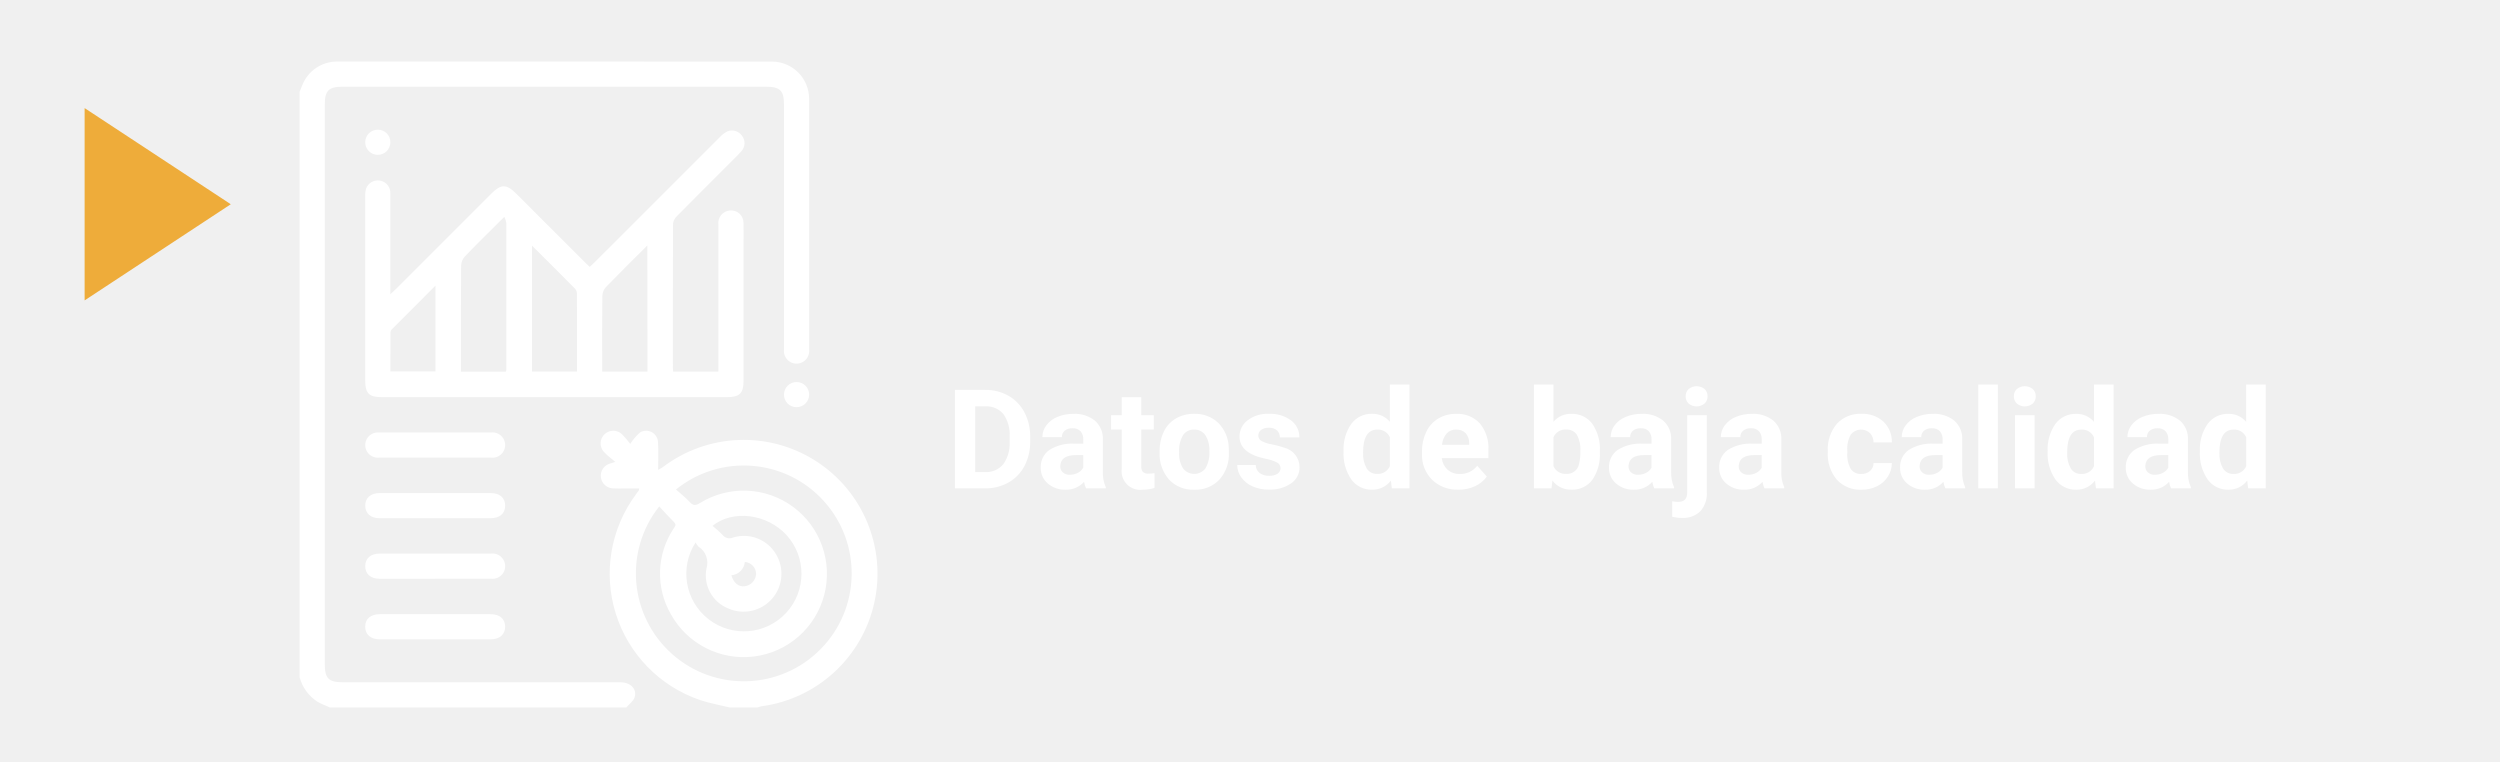
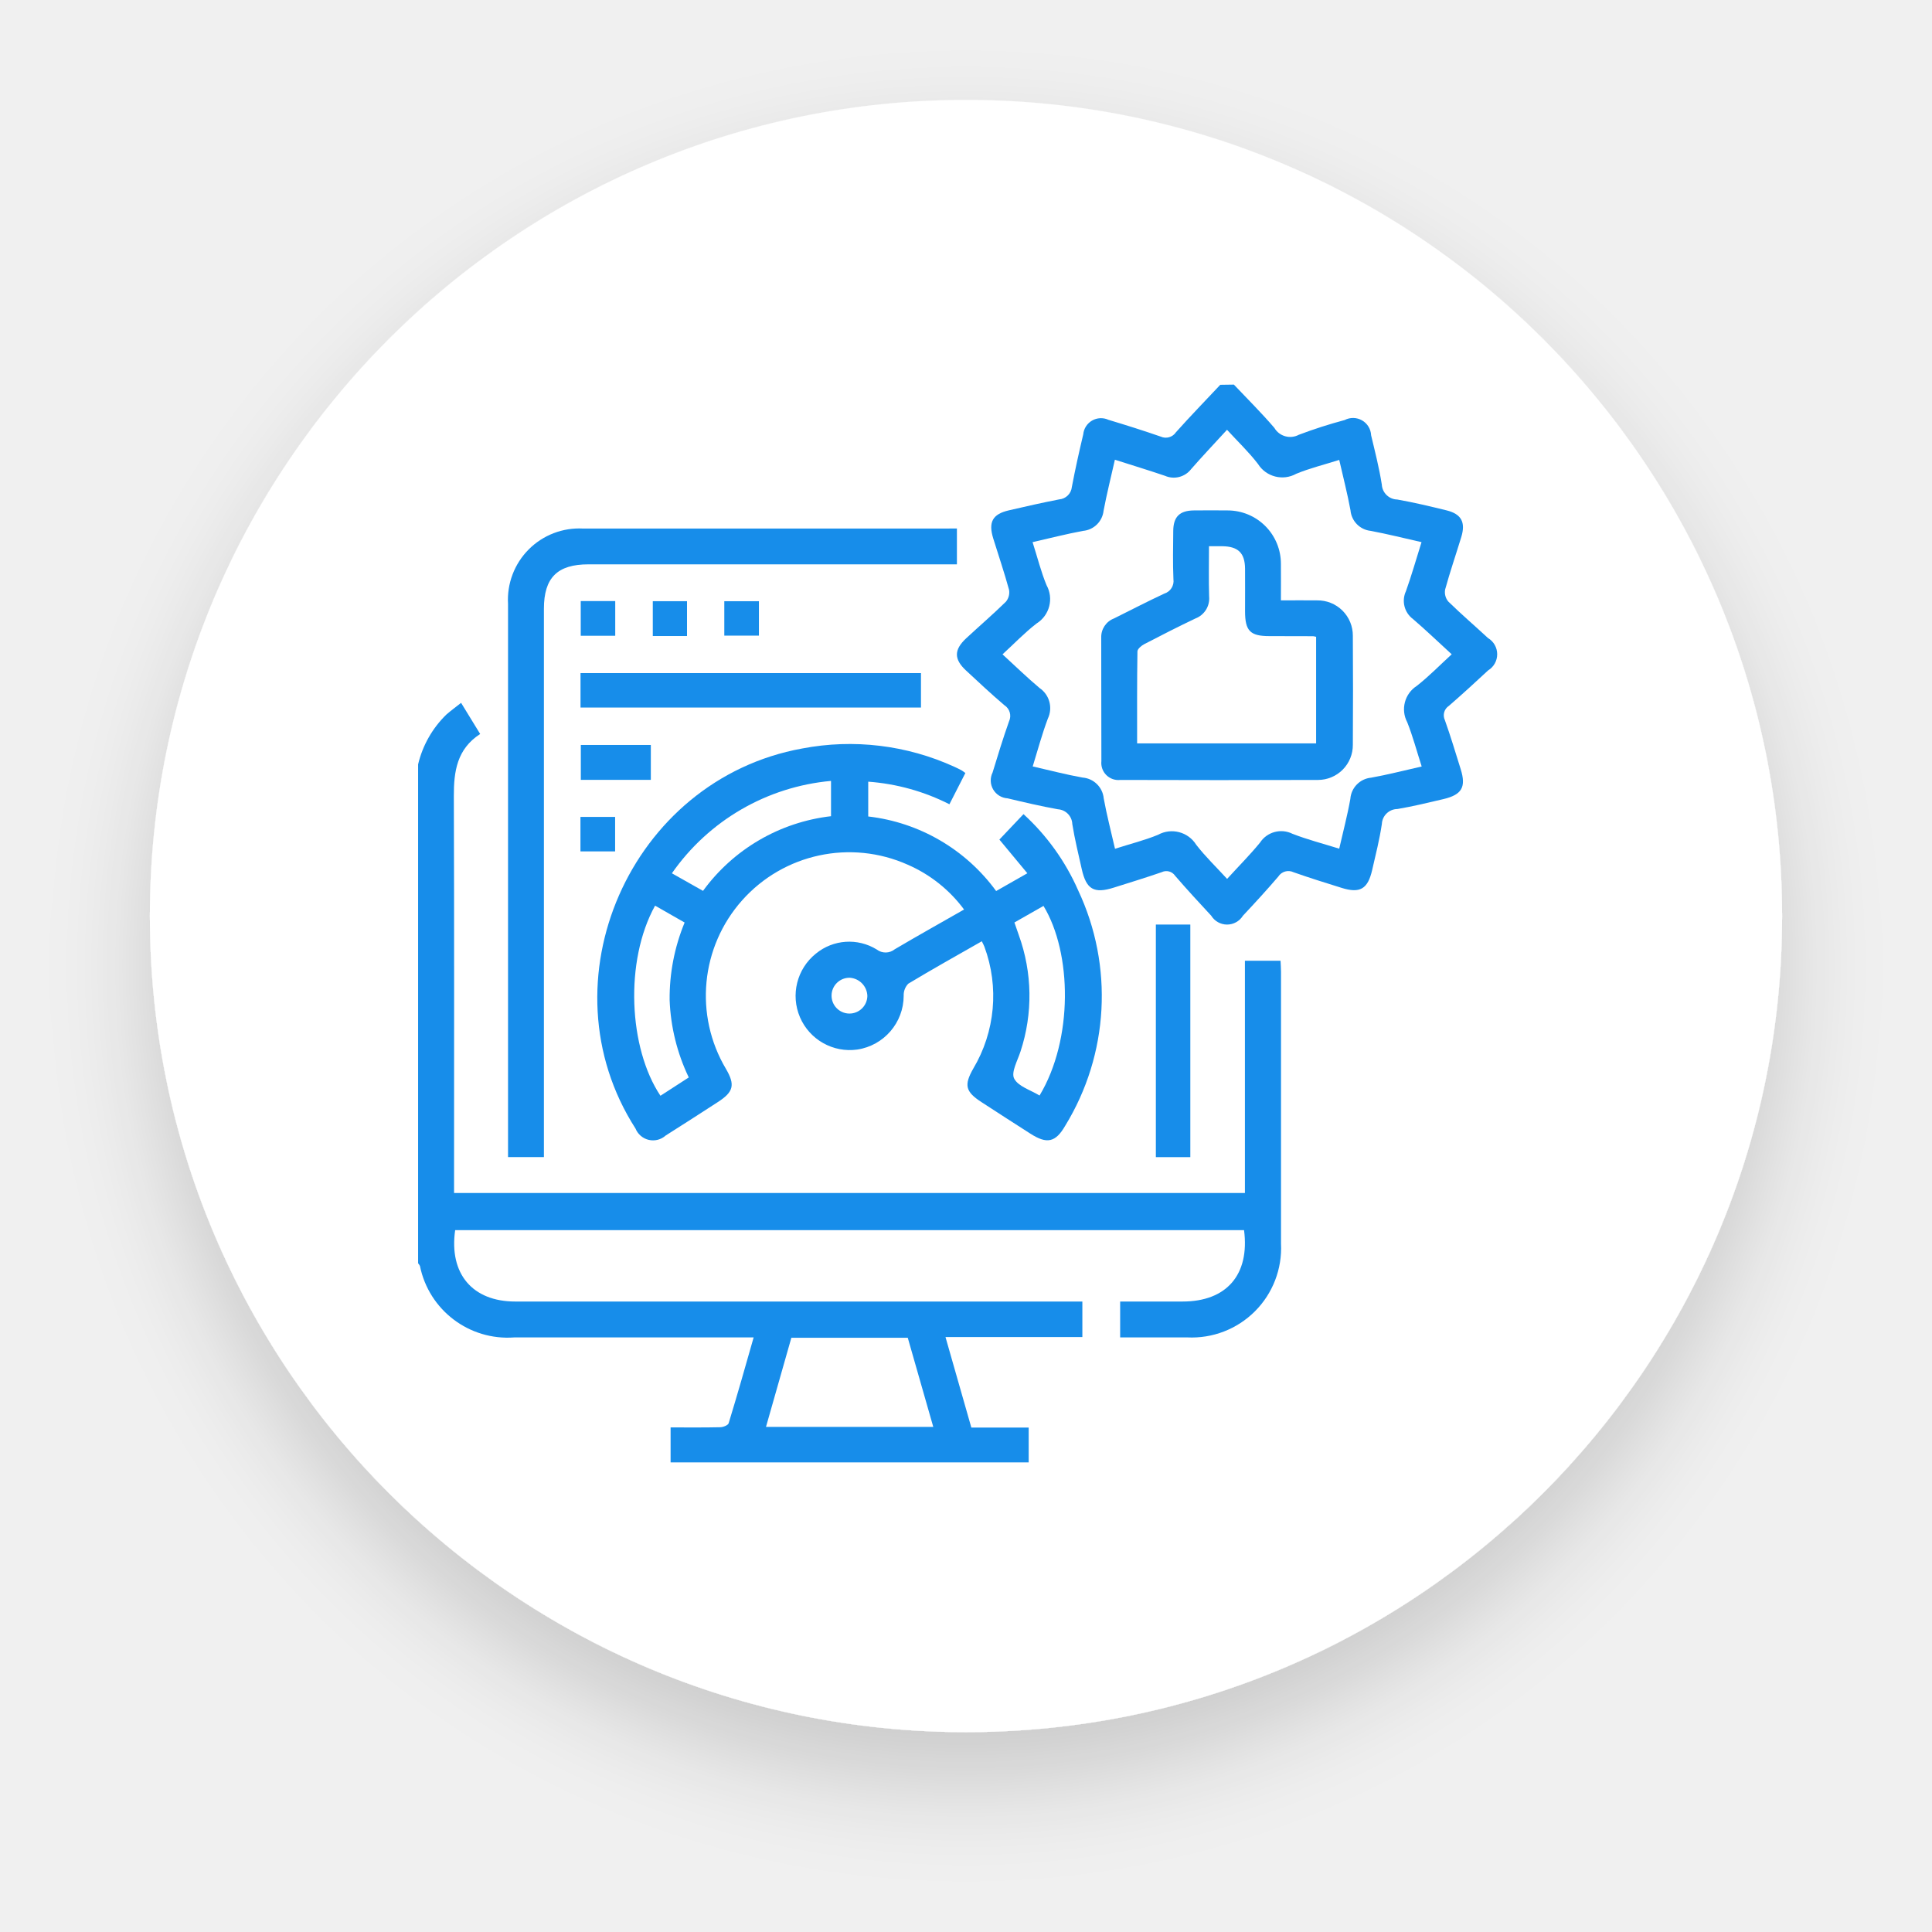
- <svg xmlns="http://www.w3.org/2000/svg" width="325" height="99" viewBox="0 0 325 99">
+ <svg xmlns="http://www.w3.org/2000/svg" width="116" height="116" viewBox="0 0 116 116">
  <defs>
+     <filter id="Elipse_6173" x="0" y="0" width="116" height="116" filterUnits="userSpaceOnUse">
+       <feOffset dy="3" input="SourceAlpha" />
+       <feGaussianBlur stdDeviation="3" result="blur" />
+       <feFlood flood-opacity="0.161" />
+       <feComposite operator="in" in2="blur" />
+       <feComposite in="SourceGraphic" />
+     </filter>
    <clipPath id="clip-path">
-       <rect id="Rectángulo_52491" data-name="Rectángulo 52491" width="75.143" height="83.974" fill="#fff" />
+       <rect id="Rectángulo_52499" data-name="Rectángulo 52499" width="64.791" height="64.712" fill="#178dea" />
    </clipPath>
  </defs>
-   <g id="Grupo_172843" data-name="Grupo 172843" transform="translate(10245 3837)">
-     <g id="Grupo_172841" data-name="Grupo 172841" transform="translate(-370 13.651)">
-       <path id="Trazado_213478" data-name="Trazado 213478" d="M1.143,17V4.2H5.08a5.98,5.98,0,0,1,3.019.76,5.3,5.3,0,0,1,2.079,2.162,6.669,6.669,0,0,1,.747,3.186V10.9a6.688,6.688,0,0,1-.734,3.173,5.256,5.256,0,0,1-2.07,2.153A6.025,6.025,0,0,1,5.106,17ZM3.779,6.339v8.543H5.054a2.863,2.863,0,0,0,2.364-1.011,4.567,4.567,0,0,0,.835-2.892V10.3a4.64,4.64,0,0,0-.809-2.958A2.854,2.854,0,0,0,5.08,6.339ZM18.185,17a2.821,2.821,0,0,1-.255-.853,3.073,3.073,0,0,1-2.4,1.028,3.376,3.376,0,0,1-2.316-.809,2.6,2.6,0,0,1-.918-2.039,2.687,2.687,0,0,1,1.121-2.32,5.529,5.529,0,0,1,3.239-.817h1.169v-.545a1.567,1.567,0,0,0-.338-1.055,1.331,1.331,0,0,0-1.068-.4,1.513,1.513,0,0,0-1.006.308,1.045,1.045,0,0,0-.365.844h-2.54a2.551,2.551,0,0,1,.51-1.529,3.37,3.37,0,0,1,1.441-1.1,5.253,5.253,0,0,1,2.092-.4A4.15,4.15,0,0,1,19.34,8.2a3.09,3.09,0,0,1,1.033,2.483V14.8a4.546,4.546,0,0,0,.378,2.048V17Zm-2.1-1.767a2.188,2.188,0,0,0,1.037-.25,1.645,1.645,0,0,0,.7-.672V12.676h-.949q-1.907,0-2.03,1.318l-.009.149a1.017,1.017,0,0,0,.334.782A1.3,1.3,0,0,0,16.084,15.233ZM25.365,5.152V7.49h1.626V9.354H25.365V14.1a1.133,1.133,0,0,0,.2.756,1.015,1.015,0,0,0,.773.229,4.051,4.051,0,0,0,.747-.062v1.925a5.229,5.229,0,0,1-1.538.229,2.425,2.425,0,0,1-2.725-2.7V9.354H21.437V7.49h1.389V5.152Zm2.382,7a5.64,5.64,0,0,1,.545-2.522,3.989,3.989,0,0,1,1.569-1.714,4.577,4.577,0,0,1,2.377-.606A4.33,4.33,0,0,1,35.38,8.492a4.727,4.727,0,0,1,1.358,3.2l.018.65a4.97,4.97,0,0,1-1.222,3.511,4.247,4.247,0,0,1-3.278,1.323,4.268,4.268,0,0,1-3.283-1.318,5.058,5.058,0,0,1-1.226-3.586Zm2.54.18a3.555,3.555,0,0,0,.51,2.073,1.831,1.831,0,0,0,2.9.009,3.89,3.89,0,0,0,.519-2.267,3.519,3.519,0,0,0-.519-2.06,1.686,1.686,0,0,0-1.459-.731,1.658,1.658,0,0,0-1.441.726A3.955,3.955,0,0,0,30.287,12.338Zm13.184,2.035a.818.818,0,0,0-.461-.734,5.241,5.241,0,0,0-1.481-.479q-3.393-.712-3.393-2.883a2.613,2.613,0,0,1,1.05-2.114,4.237,4.237,0,0,1,2.747-.848,4.56,4.56,0,0,1,2.9.853,2.687,2.687,0,0,1,1.085,2.215h-2.54a1.229,1.229,0,0,0-.352-.9,1.488,1.488,0,0,0-1.1-.356,1.52,1.52,0,0,0-.993.29.916.916,0,0,0-.352.738.783.783,0,0,0,.4.681,4.114,4.114,0,0,0,1.349.448,11.019,11.019,0,0,1,1.6.426,2.628,2.628,0,0,1,2.013,2.558,2.481,2.481,0,0,1-1.116,2.1,4.815,4.815,0,0,1-2.883.8,5.029,5.029,0,0,1-2.123-.426,3.561,3.561,0,0,1-1.455-1.169,2.716,2.716,0,0,1-.527-1.6h2.408a1.326,1.326,0,0,0,.5,1.037,1.987,1.987,0,0,0,1.248.36,1.839,1.839,0,0,0,1.1-.277A.861.861,0,0,0,43.471,14.372Zm8.191-2.2a5.731,5.731,0,0,1,1-3.542,3.237,3.237,0,0,1,2.729-1.318,2.913,2.913,0,0,1,2.294,1.037V3.5h2.549V17H57.938l-.123-1.011a2.989,2.989,0,0,1-2.443,1.187,3.228,3.228,0,0,1-2.694-1.323A5.916,5.916,0,0,1,51.662,12.175Zm2.54.181a3.775,3.775,0,0,0,.466,2.057,1.516,1.516,0,0,0,1.354.715,1.7,1.7,0,0,0,1.661-1V10.36a1.675,1.675,0,0,0-1.644-1Q54.2,9.362,54.2,12.356Zm12.375,4.82a4.668,4.668,0,0,1-3.406-1.283,4.561,4.561,0,0,1-1.314-3.419v-.246a5.745,5.745,0,0,1,.554-2.562,4.064,4.064,0,0,1,1.569-1.74A4.4,4.4,0,0,1,66.3,7.314a3.947,3.947,0,0,1,3.072,1.23,5,5,0,0,1,1.121,3.489v1.037H64.433a2.36,2.36,0,0,0,.743,1.494,2.245,2.245,0,0,0,1.569.563,2.742,2.742,0,0,0,2.294-1.063l1.248,1.4a3.813,3.813,0,0,1-1.547,1.261A5.075,5.075,0,0,1,66.577,17.176Zm-.29-7.813a1.587,1.587,0,0,0-1.226.512,2.651,2.651,0,0,0-.6,1.466h3.533v-.2a1.891,1.891,0,0,0-.457-1.311A1.638,1.638,0,0,0,66.287,9.362Zm18.694,2.971a5.758,5.758,0,0,1-.976,3.564,3.231,3.231,0,0,1-2.725,1.279,2.969,2.969,0,0,1-2.47-1.187L78.7,17H76.412V3.5h2.54V8.343a2.893,2.893,0,0,1,2.312-1.028,3.258,3.258,0,0,1,2.729,1.279,5.767,5.767,0,0,1,.989,3.6Zm-2.54-.194a3.8,3.8,0,0,0-.457-2.111,1.544,1.544,0,0,0-1.362-.666,1.675,1.675,0,0,0-1.67,1v3.764a1.7,1.7,0,0,0,1.688,1,1.569,1.569,0,0,0,1.617-1.217A6.294,6.294,0,0,0,82.441,12.139ZM92.057,17a2.821,2.821,0,0,1-.255-.853,3.073,3.073,0,0,1-2.4,1.028,3.376,3.376,0,0,1-2.316-.809,2.6,2.6,0,0,1-.918-2.039,2.687,2.687,0,0,1,1.121-2.32,5.529,5.529,0,0,1,3.239-.817H91.7v-.545a1.567,1.567,0,0,0-.338-1.055,1.331,1.331,0,0,0-1.068-.4,1.513,1.513,0,0,0-1.006.308,1.045,1.045,0,0,0-.365.844h-2.54a2.551,2.551,0,0,1,.51-1.529,3.37,3.37,0,0,1,1.441-1.1,5.253,5.253,0,0,1,2.092-.4,4.15,4.15,0,0,1,2.791.883,3.09,3.09,0,0,1,1.033,2.483V14.8a4.546,4.546,0,0,0,.378,2.048V17Zm-2.1-1.767a2.188,2.188,0,0,0,1.037-.25,1.645,1.645,0,0,0,.7-.672V12.676h-.949q-1.907,0-2.03,1.318l-.009.149a1.017,1.017,0,0,0,.334.782A1.3,1.3,0,0,0,89.956,15.233Zm8.93-7.743V17.519a3.4,3.4,0,0,1-.835,2.448,3.174,3.174,0,0,1-2.408.875,5.165,5.165,0,0,1-1.257-.149V18.679a4.768,4.768,0,0,0,.8.079q1.151,0,1.151-1.222V7.49ZM96.135,5.029a1.251,1.251,0,0,1,.382-.94,1.654,1.654,0,0,1,2.083,0,1.251,1.251,0,0,1,.382.94,1.247,1.247,0,0,1-.391.949,1.629,1.629,0,0,1-2.065,0A1.247,1.247,0,0,1,96.135,5.029ZM106.383,17a2.821,2.821,0,0,1-.255-.853,3.073,3.073,0,0,1-2.4,1.028,3.376,3.376,0,0,1-2.316-.809,2.6,2.6,0,0,1-.918-2.039,2.687,2.687,0,0,1,1.121-2.32,5.529,5.529,0,0,1,3.239-.817h1.169v-.545a1.567,1.567,0,0,0-.338-1.055,1.331,1.331,0,0,0-1.068-.4,1.513,1.513,0,0,0-1.006.308,1.045,1.045,0,0,0-.365.844h-2.54a2.551,2.551,0,0,1,.51-1.529,3.37,3.37,0,0,1,1.441-1.1,5.253,5.253,0,0,1,2.092-.4,4.15,4.15,0,0,1,2.791.883,3.09,3.09,0,0,1,1.033,2.483V14.8a4.546,4.546,0,0,0,.378,2.048V17Zm-2.1-1.767a2.188,2.188,0,0,0,1.037-.25,1.645,1.645,0,0,0,.7-.672V12.676h-.949q-1.907,0-2.03,1.318l-.009.149a1.017,1.017,0,0,0,.334.782A1.3,1.3,0,0,0,104.282,15.233Zm14.678-.105a1.666,1.666,0,0,0,1.143-.387,1.355,1.355,0,0,0,.457-1.028h2.382a3.258,3.258,0,0,1-.527,1.771,3.48,3.48,0,0,1-1.419,1.248,4.442,4.442,0,0,1-1.991.444,4.129,4.129,0,0,1-3.217-1.3,5.13,5.13,0,0,1-1.178-3.582v-.167a5.071,5.071,0,0,1,1.169-3.507,4.08,4.08,0,0,1,3.208-1.31,4,4,0,0,1,2.861,1.015,3.594,3.594,0,0,1,1.094,2.7H120.56a1.745,1.745,0,0,0-.457-1.206,1.7,1.7,0,0,0-2.5.183,3.749,3.749,0,0,0-.453,2.1v.264a3.8,3.8,0,0,0,.448,2.113A1.549,1.549,0,0,0,118.96,15.128ZM129.9,17a2.821,2.821,0,0,1-.255-.853,3.073,3.073,0,0,1-2.4,1.028,3.376,3.376,0,0,1-2.316-.809,2.6,2.6,0,0,1-.918-2.039,2.687,2.687,0,0,1,1.121-2.32,5.529,5.529,0,0,1,3.239-.817h1.169v-.545a1.567,1.567,0,0,0-.338-1.055,1.331,1.331,0,0,0-1.068-.4,1.513,1.513,0,0,0-1.006.308,1.045,1.045,0,0,0-.365.844h-2.54a2.551,2.551,0,0,1,.51-1.529,3.37,3.37,0,0,1,1.441-1.1,5.253,5.253,0,0,1,2.092-.4,4.15,4.15,0,0,1,2.791.883,3.09,3.09,0,0,1,1.033,2.483V14.8a4.546,4.546,0,0,0,.378,2.048V17Zm-2.1-1.767a2.188,2.188,0,0,0,1.037-.25,1.645,1.645,0,0,0,.7-.672V12.676h-.949q-1.907,0-2.03,1.318l-.009.149a1.017,1.017,0,0,0,.334.782A1.3,1.3,0,0,0,127.8,15.233ZM136.723,17h-2.549V3.5h2.549Zm4.772,0h-2.549V7.49H141.5ZM138.8,5.029a1.251,1.251,0,0,1,.382-.94,1.648,1.648,0,0,1,2.079,0,1.244,1.244,0,0,1,.387.94,1.247,1.247,0,0,1-.391.949,1.629,1.629,0,0,1-2.065,0A1.247,1.247,0,0,1,138.8,5.029Zm4.395,7.146a5.731,5.731,0,0,1,1-3.542,3.237,3.237,0,0,1,2.729-1.318,2.913,2.913,0,0,1,2.294,1.037V3.5h2.549V17h-2.294l-.123-1.011a2.989,2.989,0,0,1-2.443,1.187,3.228,3.228,0,0,1-2.694-1.323A5.916,5.916,0,0,1,143.191,12.175Zm2.54.181a3.775,3.775,0,0,0,.466,2.057,1.516,1.516,0,0,0,1.354.715,1.7,1.7,0,0,0,1.661-1V10.36a1.675,1.675,0,0,0-1.644-1Q145.731,9.362,145.731,12.356ZM159.24,17a2.821,2.821,0,0,1-.255-.853,3.073,3.073,0,0,1-2.4,1.028,3.376,3.376,0,0,1-2.316-.809,2.6,2.6,0,0,1-.918-2.039,2.687,2.687,0,0,1,1.121-2.32,5.529,5.529,0,0,1,3.239-.817h1.169v-.545a1.567,1.567,0,0,0-.338-1.055,1.331,1.331,0,0,0-1.068-.4,1.513,1.513,0,0,0-1.006.308,1.045,1.045,0,0,0-.365.844h-2.54a2.551,2.551,0,0,1,.51-1.529,3.37,3.37,0,0,1,1.441-1.1,5.253,5.253,0,0,1,2.092-.4A4.15,4.15,0,0,1,160.4,8.2a3.09,3.09,0,0,1,1.033,2.483V14.8a4.546,4.546,0,0,0,.378,2.048V17Zm-2.1-1.767a2.188,2.188,0,0,0,1.037-.25,1.645,1.645,0,0,0,.7-.672V12.676h-.949q-1.907,0-2.03,1.318l-.009.149a1.017,1.017,0,0,0,.334.782A1.3,1.3,0,0,0,157.14,15.233Zm5.845-3.059a5.731,5.731,0,0,1,1-3.542,3.237,3.237,0,0,1,2.729-1.318A2.913,2.913,0,0,1,169,8.352V3.5h2.549V17H169.26l-.123-1.011a2.989,2.989,0,0,1-2.443,1.187A3.228,3.228,0,0,1,164,15.853,5.916,5.916,0,0,1,162.984,12.175Zm2.54.181a3.775,3.775,0,0,0,.466,2.057,1.516,1.516,0,0,0,1.354.715,1.7,1.7,0,0,0,1.661-1V10.36a1.675,1.675,0,0,0-1.644-1Q165.524,9.362,165.524,12.356Z" transform="translate(-9752 -3804.164)" fill="#fff" />
-       <path id="Trazado_213477" data-name="Trazado 213477" d="M12.5,0,25,19H0Z" transform="translate(-9845 -3836.599) rotate(90)" fill="#eeac3a" />
-       <g id="Grupo_172838" data-name="Grupo 172838" transform="translate(-9836.054 -3842.651)">
-         <g id="Grupo_171254" data-name="Grupo 171254" clip-path="url(#clip-path)">
-           <path id="Trazado_212244" data-name="Trazado 212244" d="M0,3.934c.111-.272.225-.544.333-.817A4.852,4.852,0,0,1,4.834,0Q33.12,0,61.406.005a4.842,4.842,0,0,1,4.834,4.863q.015,16.278,0,32.556a1.647,1.647,0,1,1-3.269,0q0-15.909,0-31.818c0-1.829-.506-2.333-2.344-2.333H5.613c-1.833,0-2.336.5-2.336,2.34q0,36.37,0,72.739c0,1.835.505,2.342,2.335,2.342q18.037,0,36.075,0c1.315,0,2.2.856,1.873,1.943-.155.508-.714.892-1.089,1.333H3.936c-.536-.243-1.1-.446-1.6-.737A5.5,5.5,0,0,1,0,80.037V3.934" transform="translate(0 0)" fill="#fff" />
-           <path id="Trazado_212245" data-name="Trazado 212245" d="M254.952,327.959c-1.291-.319-2.613-.548-3.868-.972a17.337,17.337,0,0,1-8.325-26.732c.129-.176.259-.351.386-.528a1.185,1.185,0,0,0,.035-.238c-.675,0-1.333,0-1.99,0-.437,0-.876.014-1.311-.012a1.645,1.645,0,0,1-.444-3.24c.127-.045.257-.083.642-.207-.533-.456-1-.791-1.385-1.2a1.645,1.645,0,1,1,2.311-2.34,12.837,12.837,0,0,1,1.02,1.2,6.945,6.945,0,0,1,1.3-1.509,1.548,1.548,0,0,1,2.309,1.328c.074,1.136.016,2.281.016,3.56.283-.162.444-.234.582-.337A17.392,17.392,0,1,1,259.1,327.8a3.511,3.511,0,0,0-.543.158Zm-9.165-26.138a14.025,14.025,0,1,0,2.178-2.2c.6.539,1.231,1.023,1.759,1.6.449.49.759.536,1.354.163a10.823,10.823,0,1,1-3.785,14.435,10.572,10.572,0,0,1,.327-11.058c.176-.3.477-.526.087-.909-.661-.649-1.276-1.344-1.919-2.029m4.729,4.678a7.485,7.485,0,1,0,11.815-.964c-2.511-2.737-6.944-3.343-9.619-1.19A14.436,14.436,0,0,1,254,305.5a1.14,1.14,0,0,0,1.4.361,4.836,4.836,0,0,1,5.539,2.12,4.929,4.929,0,0,1-6.174,7.107,4.633,4.633,0,0,1-2.838-5.181,2.48,2.48,0,0,0-1.043-2.865,2.815,2.815,0,0,1-.373-.539m4.655,4.264c.288,1.009.942,1.531,1.741,1.434a1.708,1.708,0,0,0,1.477-1.6,1.578,1.578,0,0,0-1.466-1.563,1.9,1.9,0,0,1-1.751,1.732" transform="translate(-199.036 -243.986)" fill="#fff" />
-           <path id="Trazado_212246" data-name="Trazado 212246" d="M91.95,85.814h5.868V84.9q0-9.1,0-18.2a1.632,1.632,0,0,1,1.474-1.829,1.6,1.6,0,0,1,1.79,1.591c.028.874.007,1.749.007,2.624q0,8.979,0,17.958c0,1.573-.526,2.09-2.124,2.09H54.04c-1.635,0-2.136-.506-2.136-2.159q0-11.931,0-23.863a3.612,3.612,0,0,1,.1-1.049,1.628,1.628,0,0,1,3.167.622c.009,3.963,0,7.927,0,11.89v1.184c.307-.287.513-.467.705-.66q6.2-6.2,12.407-12.408c1.277-1.277,1.975-1.286,3.236-.027q4.468,4.46,8.931,8.926c.191.191.392.374.64.609.232-.215.45-.406.655-.611q8.117-8.117,16.235-16.232a3.628,3.628,0,0,1,1.031-.783,1.6,1.6,0,0,1,1.887.592,1.557,1.557,0,0,1-.124,2.034c-.526.591-1.106,1.135-1.666,1.7-2.24,2.243-4.489,4.478-6.713,6.738a1.567,1.567,0,0,0-.472.955c-.027,6.286-.02,12.573-.018,18.859,0,.105.021.21.038.373m-21.757,0a1.057,1.057,0,0,0,.065-.216q.008-9.551,0-19.1a3.361,3.361,0,0,0-.255-.82c-1.8,1.8-3.5,3.454-5.141,5.161a1.9,1.9,0,0,0-.483,1.193c-.034,4.318-.021,8.635-.021,12.953v.83Zm3.4-16.388V85.8h5.856c0-3.437.005-6.817-.013-10.2a1.007,1.007,0,0,0-.3-.621c-1.8-1.821-3.621-3.628-5.547-5.55m15-.018c-1.893,1.894-3.663,3.637-5.39,5.422a1.8,1.8,0,0,0-.46,1.122c-.037,3.032-.021,6.064-.021,9.1v.759H88.6ZM61.04,74.639c-1.965,1.963-3.831,3.825-5.69,5.694a.568.568,0,0,0-.162.354c-.01,1.708-.007,3.416-.007,5.1H61.04Z" transform="translate(-43.374 -45.505)" fill="#fff" />
-           <path id="Trazado_212247" data-name="Trazado 212247" d="M61.065,293.423c2.4,0,4.8,0,7.2,0a1.646,1.646,0,1,1,.014,3.27q-7.285.007-14.569,0a1.641,1.641,0,1,1-.014-3.269c2.456-.008,4.911,0,7.367,0" transform="translate(-43.384 -245.201)" fill="#fff" />
-           <path id="Trazado_212248" data-name="Trazado 212248" d="M60.977,344.607c-2.4,0-4.8,0-7.2,0-1.144,0-1.844-.618-1.858-1.609-.014-1.029.693-1.661,1.886-1.662q7.2,0,14.406,0c1.2,0,1.907.624,1.9,1.649s-.716,1.621-1.928,1.623q-3.6.005-7.2,0" transform="translate(-43.384 -285.239)" fill="#fff" />
-           <path id="Trazado_212249" data-name="Trazado 212249" d="M60.99,392.513c-2.4,0-4.8,0-7.2,0-1.185,0-1.894-.644-1.874-1.675.019-.99.718-1.595,1.87-1.6q7.244-.005,14.488,0a1.646,1.646,0,1,1,0,3.27c-2.428.006-4.856,0-7.285,0" transform="translate(-43.382 -325.272)" fill="#fff" />
-           <path id="Trazado_212250" data-name="Trazado 212250" d="M61.051,437.147q3.561,0,7.121,0c1.217,0,1.924.6,1.935,1.614s-.7,1.657-1.892,1.658q-7.2,0-14.406,0c-1.195,0-1.9-.628-1.894-1.656s.716-1.615,1.932-1.616q3.6,0,7.2,0" transform="translate(-43.385 -365.307)" fill="#fff" />
-           <path id="Trazado_212251" data-name="Trazado 212251" d="M55.182,55.569a1.635,1.635,0,1,1-1.632-1.659,1.616,1.616,0,0,1,1.632,1.659" transform="translate(-43.381 -45.051)" fill="#fff" />
-           <path id="Trazado_212252" data-name="Trazado 212252" d="M383.194,255.14a1.635,1.635,0,1,1,1.642,1.648,1.613,1.613,0,0,1-1.642-1.648" transform="translate(-320.221 -211.855)" fill="#fff" />
-         </g>
+   <g id="Grupo_172826" data-name="Grupo 172826" transform="translate(10591 7714)">
+     <g transform="matrix(1, 0, 0, 1, -10591, -7714)" filter="url(#Elipse_6173)">
+       <circle id="Elipse_6173-2" data-name="Elipse 6173" cx="49" cy="49" r="49" transform="translate(9 6)" fill="#fff" />
+     </g>
+     <g id="Grupo_172824" data-name="Grupo 172824" transform="translate(-10565.896 -7690.908)">
+       <g id="Grupo_171255" data-name="Grupo 171255" clip-path="url(#clip-path)">
+         <path id="Trazado_212253" data-name="Trazado 212253" d="M0,145.023a6.152,6.152,0,0,1,1.7-2.995c.266-.232.553-.44.881-.7l1.146,1.87c-1.393.9-1.587,2.244-1.581,3.731.027,7.667.013,15.334.013,23v.829H49.643V156.812h2.139c.01.225.028.443.028.661q0,8.162,0,16.324a5.37,5.37,0,0,1-5.632,5.631c-1.325,0-2.65,0-4.026,0v-2.154H45.9c2.641,0,4.039-1.61,3.691-4.286H2.225c-.375,2.619,1.038,4.286,3.609,4.286q16.593,0,33.187,0h.862v2.132H31.665l1.552,5.434h3.443v2.092h-21.5v-2.1c1.005,0,1.989.012,2.971-.011.179,0,.477-.116.515-.241.516-1.688,1-3.387,1.5-5.151H5.772a5.371,5.371,0,0,1-5.661-4.289A.612.612,0,0,0,0,174.978V145.023M30.931,184.8,29.4,179.449H22.411L20.888,184.8Z" transform="translate(0 -122.22)" fill="#178dea" />
+         <path id="Trazado_212254" data-name="Trazado 212254" d="M255.934,0c.815.863,1.663,1.7,2.432,2.6a1.1,1.1,0,0,0,1.467.413,28.58,28.58,0,0,1,2.752-.885,1.086,1.086,0,0,1,1.589.915c.234.981.486,1.962.642,2.957a.951.951,0,0,0,.929.9c.992.175,1.975.41,2.954.65.894.219,1.161.715.888,1.606-.321,1.05-.678,2.091-.969,3.149a.874.874,0,0,0,.191.721c.77.755,1.592,1.457,2.383,2.191a1.134,1.134,0,0,1,.007,1.943c-.773.72-1.554,1.433-2.351,2.126a.676.676,0,0,0-.246.858c.347.97.642,1.959.95,2.944.337,1.076.075,1.537-1.039,1.8-.916.215-1.833.438-2.76.595a.943.943,0,0,0-.934.9c-.138.93-.371,1.846-.582,2.764-.263,1.145-.735,1.416-1.841,1.068-.962-.3-1.928-.6-2.878-.936a.718.718,0,0,0-.917.26c-.685.8-1.4,1.58-2.125,2.352a1.117,1.117,0,0,1-1.9,0c-.736-.79-1.466-1.585-2.17-2.4a.634.634,0,0,0-.805-.216c-.953.33-1.918.624-2.88.928-1.185.375-1.649.108-1.922-1.118-.2-.9-.421-1.792-.566-2.7a.924.924,0,0,0-.865-.887c-1.014-.182-2.02-.418-3.022-.657a1.076,1.076,0,0,1-.9-1.549c.313-1.03.63-2.059.988-3.073a.764.764,0,0,0-.28-.97c-.788-.669-1.543-1.378-2.3-2.081-.734-.681-.732-1.249.009-1.937.791-.735,1.611-1.438,2.381-2.193a.876.876,0,0,0,.19-.722c-.283-1.037-.632-2.056-.95-3.084-.3-.976-.04-1.455.936-1.681,1-.233,2.011-.461,3.023-.658a.832.832,0,0,0,.764-.751c.2-1.057.435-2.108.683-3.155a1.07,1.07,0,0,1,1.514-.872c1.052.317,2.1.647,3.137,1.007a.735.735,0,0,0,.916-.262c.865-.969,1.77-1.9,2.66-2.848Zm11.276,22.927c-.306-.953-.536-1.823-.866-2.652a1.665,1.665,0,0,1,.569-2.182c.732-.574,1.386-1.247,2.1-1.9-.824-.754-1.553-1.454-2.319-2.112a1.366,1.366,0,0,1-.429-1.677c.338-.945.612-1.913.936-2.945-1.053-.237-2.048-.489-3.055-.677a1.36,1.36,0,0,1-1.21-1.235c-.184-1-.441-1.992-.676-3.025-.923.292-1.776.5-2.58.832a1.723,1.723,0,0,1-2.3-.591c-.552-.719-1.217-1.351-1.858-2.05-.766.836-1.477,1.586-2.156,2.363a1.315,1.315,0,0,1-1.569.4c-.972-.33-1.955-.629-3.007-.965-.238,1.06-.49,2.055-.679,3.062a1.362,1.362,0,0,1-1.235,1.21c-1,.185-1.991.441-3.028.676.294.924.506,1.777.837,2.581a1.725,1.725,0,0,1-.593,2.3c-.718.553-1.351,1.217-2.049,1.856.792.725,1.483,1.4,2.222,2.02a1.461,1.461,0,0,1,.5,1.838c-.345.917-.6,1.868-.909,2.872,1.034.235,2.006.493,2.993.668a1.384,1.384,0,0,1,1.271,1.253c.181,1,.441,1.988.677,3.023.929-.3,1.782-.508,2.585-.84a1.723,1.723,0,0,1,2.292.6c.554.717,1.216,1.351,1.854,2.048.71-.777,1.377-1.447,1.974-2.176a1.519,1.519,0,0,1,1.949-.532c.891.348,1.825.587,2.808.894.235-1.032.493-2,.668-2.99a1.381,1.381,0,0,1,1.249-1.273c.988-.176,1.962-.43,3.03-.671" transform="translate(-206.954)" fill="#178dea" />
+         <path id="Trazado_212255" data-name="Trazado 212255" d="M102.676,171.479c-1.508.861-2.977,1.68-4.416,2.548a.985.985,0,0,0-.275.725,3.273,3.273,0,0,1-2.786,3.229,3.253,3.253,0,0,1-2.484-5.761,3.149,3.149,0,0,1,3.653-.246.875.875,0,0,0,1.08-.014c1.353-.8,2.724-1.565,4.162-2.387a8.343,8.343,0,0,0-3.378-2.689,8.611,8.611,0,0,0-10.918,12.258c.565.966.457,1.385-.5,2-1.038.67-2.073,1.343-3.118,2a1.136,1.136,0,0,1-1.813-.419c-5.65-8.8-.319-20.946,10.006-22.818a15.15,15.15,0,0,1,9.143,1.1c.143.064.283.135.422.208.059.031.11.075.235.164l-.958,1.876a12.832,12.832,0,0,0-4.875-1.356v2.089a11.072,11.072,0,0,1,7.68,4.477l1.874-1.067-1.679-2.023,1.448-1.527a13.6,13.6,0,0,1,3.281,4.574,14.9,14.9,0,0,1-.778,14.137c-.581,1.006-1.1,1.109-2.089.474s-1.967-1.26-2.946-1.9c-.957-.622-1.046-1.017-.488-2a8.52,8.52,0,0,0,.671-7.329c-.029-.082-.075-.158-.156-.326m-19.616-2.135c-1.843,3.33-1.586,8.561.323,11.414l1.7-1.1a11.761,11.761,0,0,1-1.149-4.645,11.913,11.913,0,0,1,.9-4.656l-1.778-1.016m21.58,1.013c.1.29.179.522.261.753a10.688,10.688,0,0,1,.105,6.99c-.175.547-.576,1.249-.382,1.629.244.475.994.691,1.525,1.018,2.026-3.367,1.954-8.558.236-11.384l-1.745.994m-11.012-8.5a13.079,13.079,0,0,0-9.554,5.547l1.869,1.055a11.081,11.081,0,0,1,7.685-4.483Zm1.126,11.819a1.075,1.075,0,1,0,1.056,1.093,1.129,1.129,0,0,0-1.056-1.093" transform="translate(-68.83 -138.056)" fill="#178dea" />
+         <path id="Trazado_212256" data-name="Trazado 212256" d="M66.885,63.883v2.154H44.761c-1.864,0-2.672.8-2.673,2.661q0,16.049,0,32.1v.827H39.934v-.706q0-16.251,0-32.5a4.282,4.282,0,0,1,4.508-4.531q10.856,0,21.713,0Z" transform="translate(-34.534 -55.245)" fill="#178dea" />
+         <rect id="Rectángulo_52492" data-name="Rectángulo 52492" width="20.441" height="2.068" transform="translate(9.752 17.322)" fill="#178dea" />
+         <rect id="Rectángulo_52493" data-name="Rectángulo 52493" width="2.069" height="13.964" transform="translate(44.296 32.42)" fill="#178dea" />
+         <rect id="Rectángulo_52494" data-name="Rectángulo 52494" width="4.203" height="2.095" transform="translate(9.77 21.637)" fill="#178dea" />
+         <rect id="Rectángulo_52495" data-name="Rectángulo 52495" width="2.071" height="2.083" transform="translate(9.765 12.997)" fill="#178dea" />
+         <rect id="Rectángulo_52496" data-name="Rectángulo 52496" width="2.055" height="2.091" transform="translate(14.091 13.005)" fill="#178dea" />
+         <rect id="Rectángulo_52497" data-name="Rectángulo 52497" width="2.078" height="2.066" transform="translate(18.385 13.006)" fill="#178dea" />
+         <rect id="Rectángulo_52498" data-name="Rectángulo 52498" width="2.081" height="2.07" transform="translate(9.748 25.957)" fill="#178dea" />
+         <path id="Trazado_212257" data-name="Trazado 212257" d="M314.147,61.274c.779,0,1.472-.009,2.165,0a2.111,2.111,0,0,1,2.148,2.126q.021,3.271,0,6.543a2.092,2.092,0,0,1-2.091,2.112q-5.936.02-11.872,0a1.026,1.026,0,0,1-1.135-1.128c-.011-2.473,0-4.947-.009-7.42a1.192,1.192,0,0,1,.77-1.15c1.007-.5,2-1.017,3.018-1.491a.789.789,0,0,0,.547-.863c-.042-.965-.019-1.933-.011-2.9.007-.85.384-1.221,1.24-1.23q1.012-.01,2.024,0a3.2,3.2,0,0,1,3.2,3.218c.008.694,0,1.389,0,2.178m-4.318-3.244c0,1.045-.022,2.028.008,3.011a1.285,1.285,0,0,1-.822,1.324c-1.033.492-2.053,1.01-3.068,1.539-.173.09-.412.288-.414.439-.029,1.836-.019,3.672-.019,5.523h10.747v-6.4a1.2,1.2,0,0,0-.18-.036q-1.315,0-2.63-.006c-1.15,0-1.456-.314-1.457-1.489,0-.854.007-1.709,0-2.563-.01-.942-.416-1.333-1.372-1.345-.241,0-.482,0-.79,0" transform="translate(-262.337 -48.318)" fill="#178dea" />
      </g>
    </g>
-     <rect id="Rectángulo_53196" data-name="Rectángulo 53196" width="325" height="99" transform="translate(-10245 -3837)" fill="none" />
  </g>
</svg>
